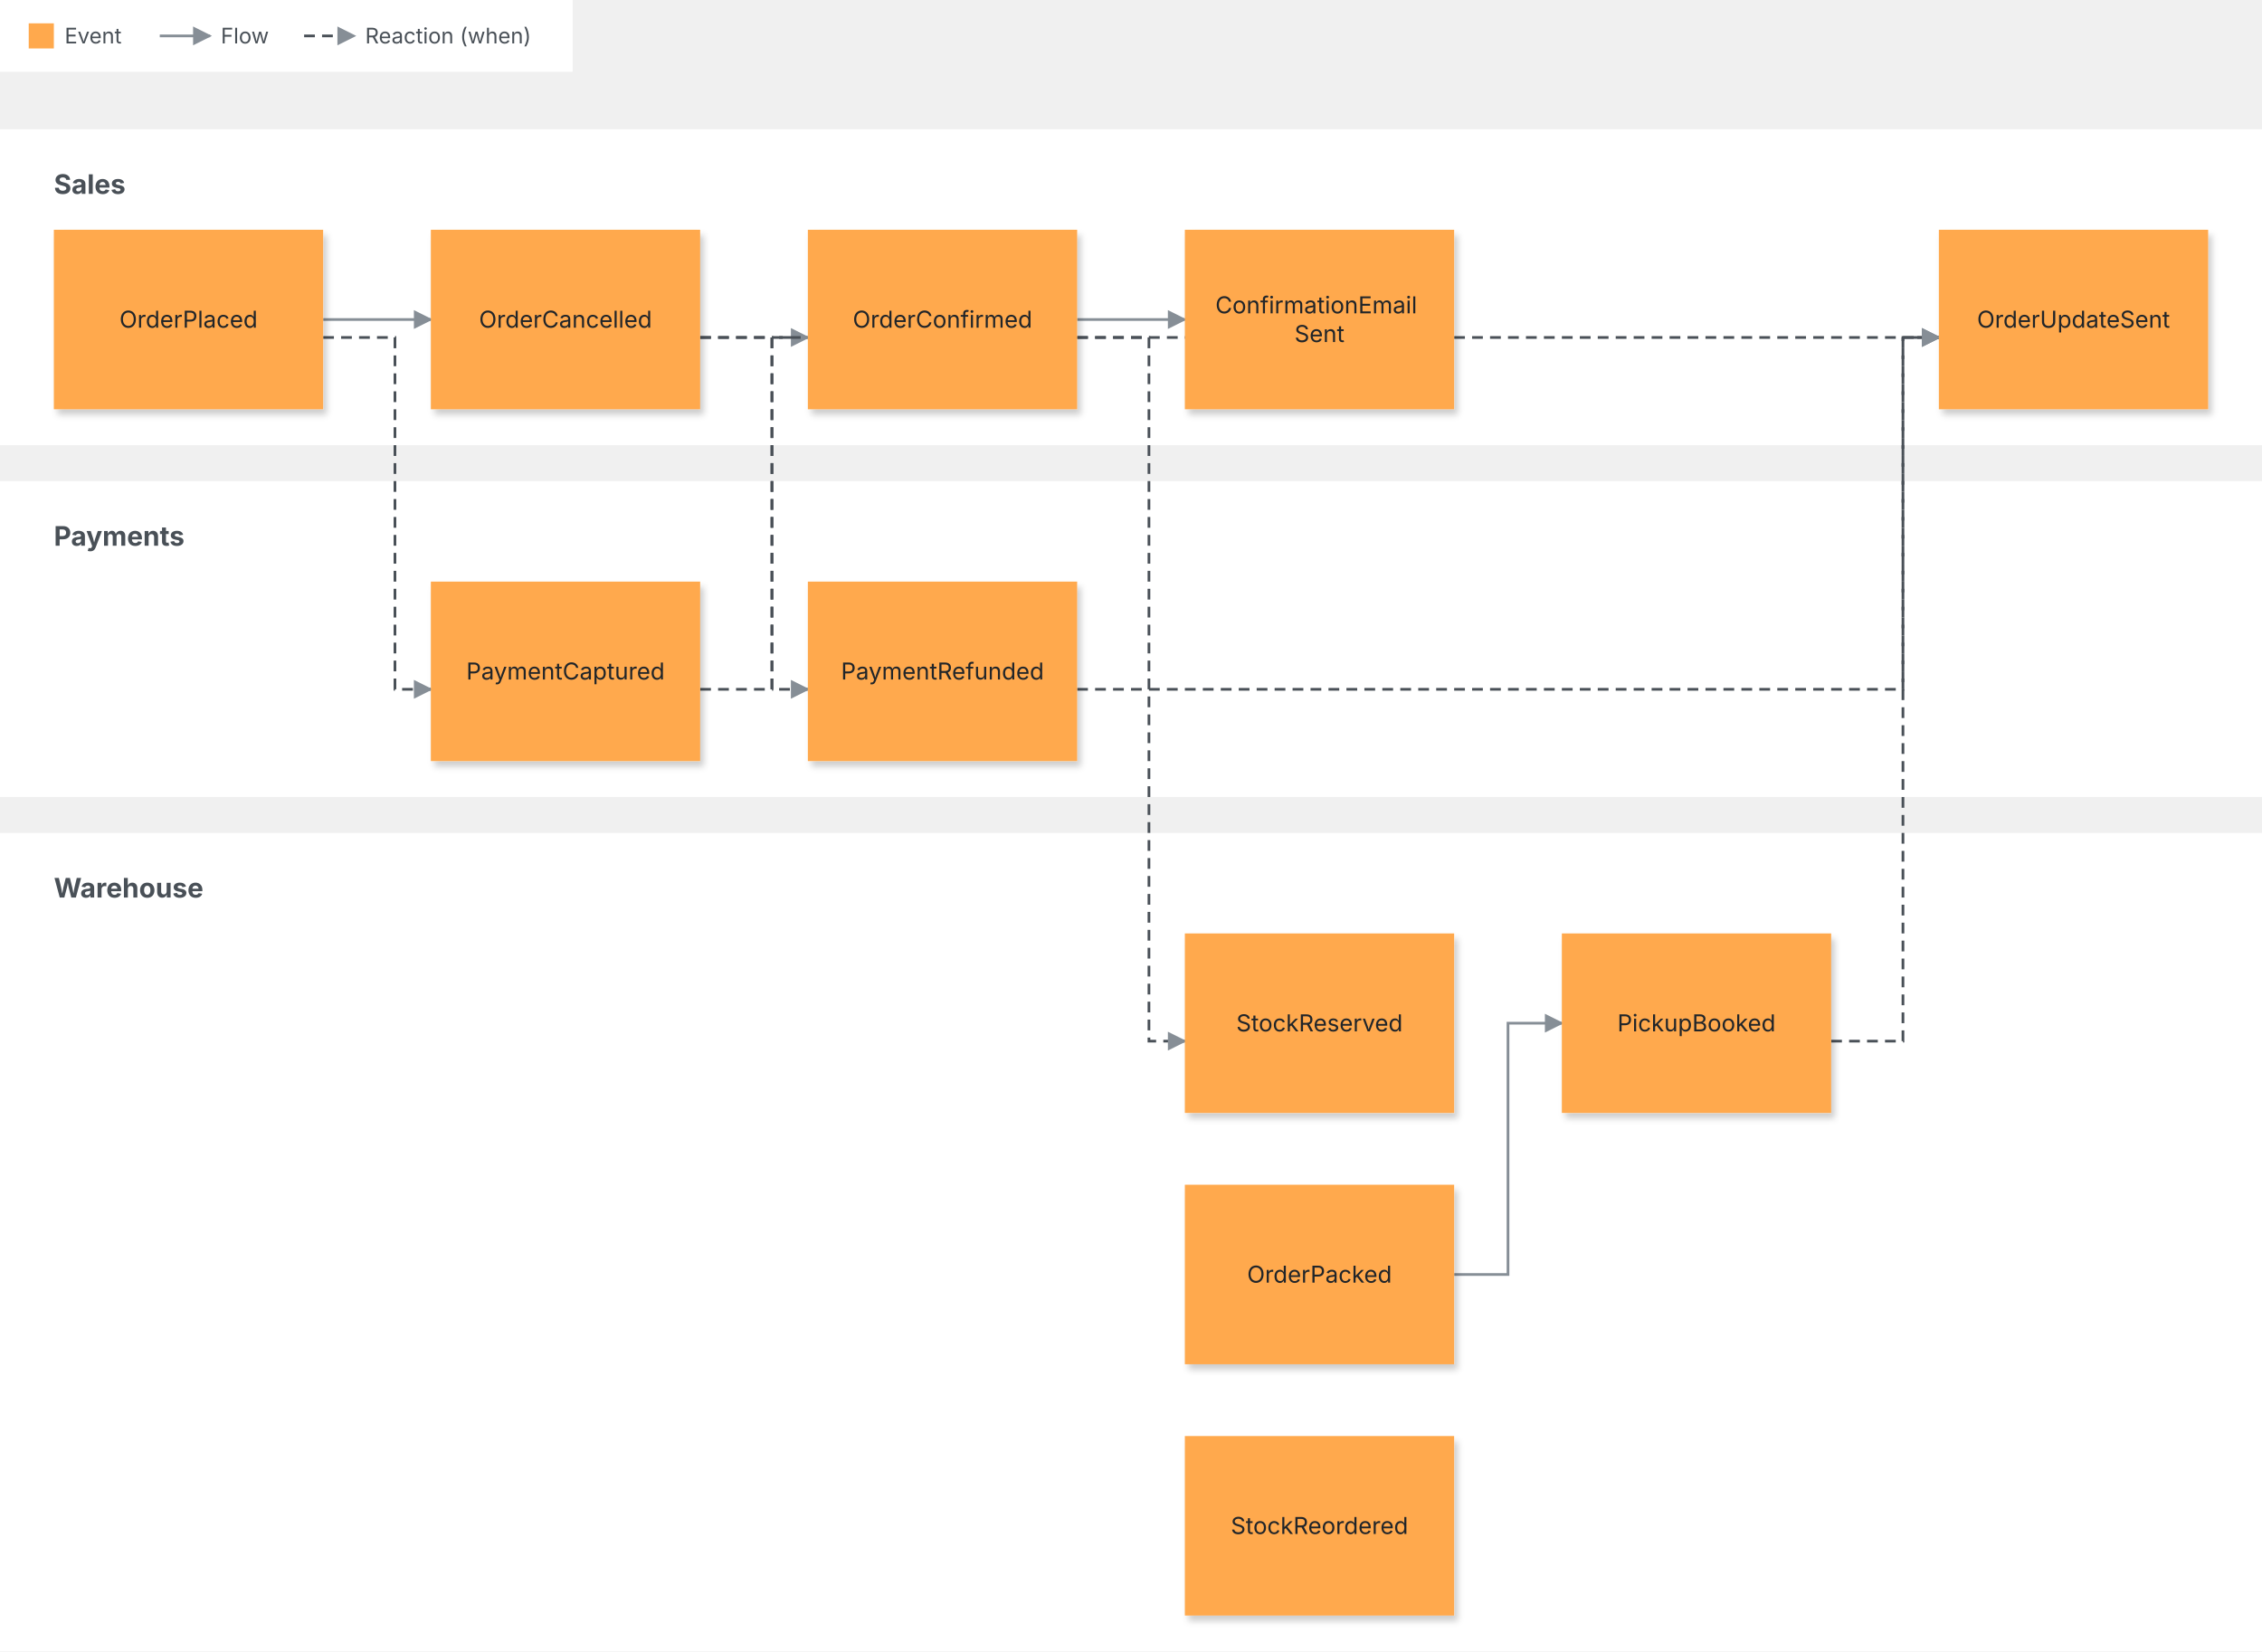
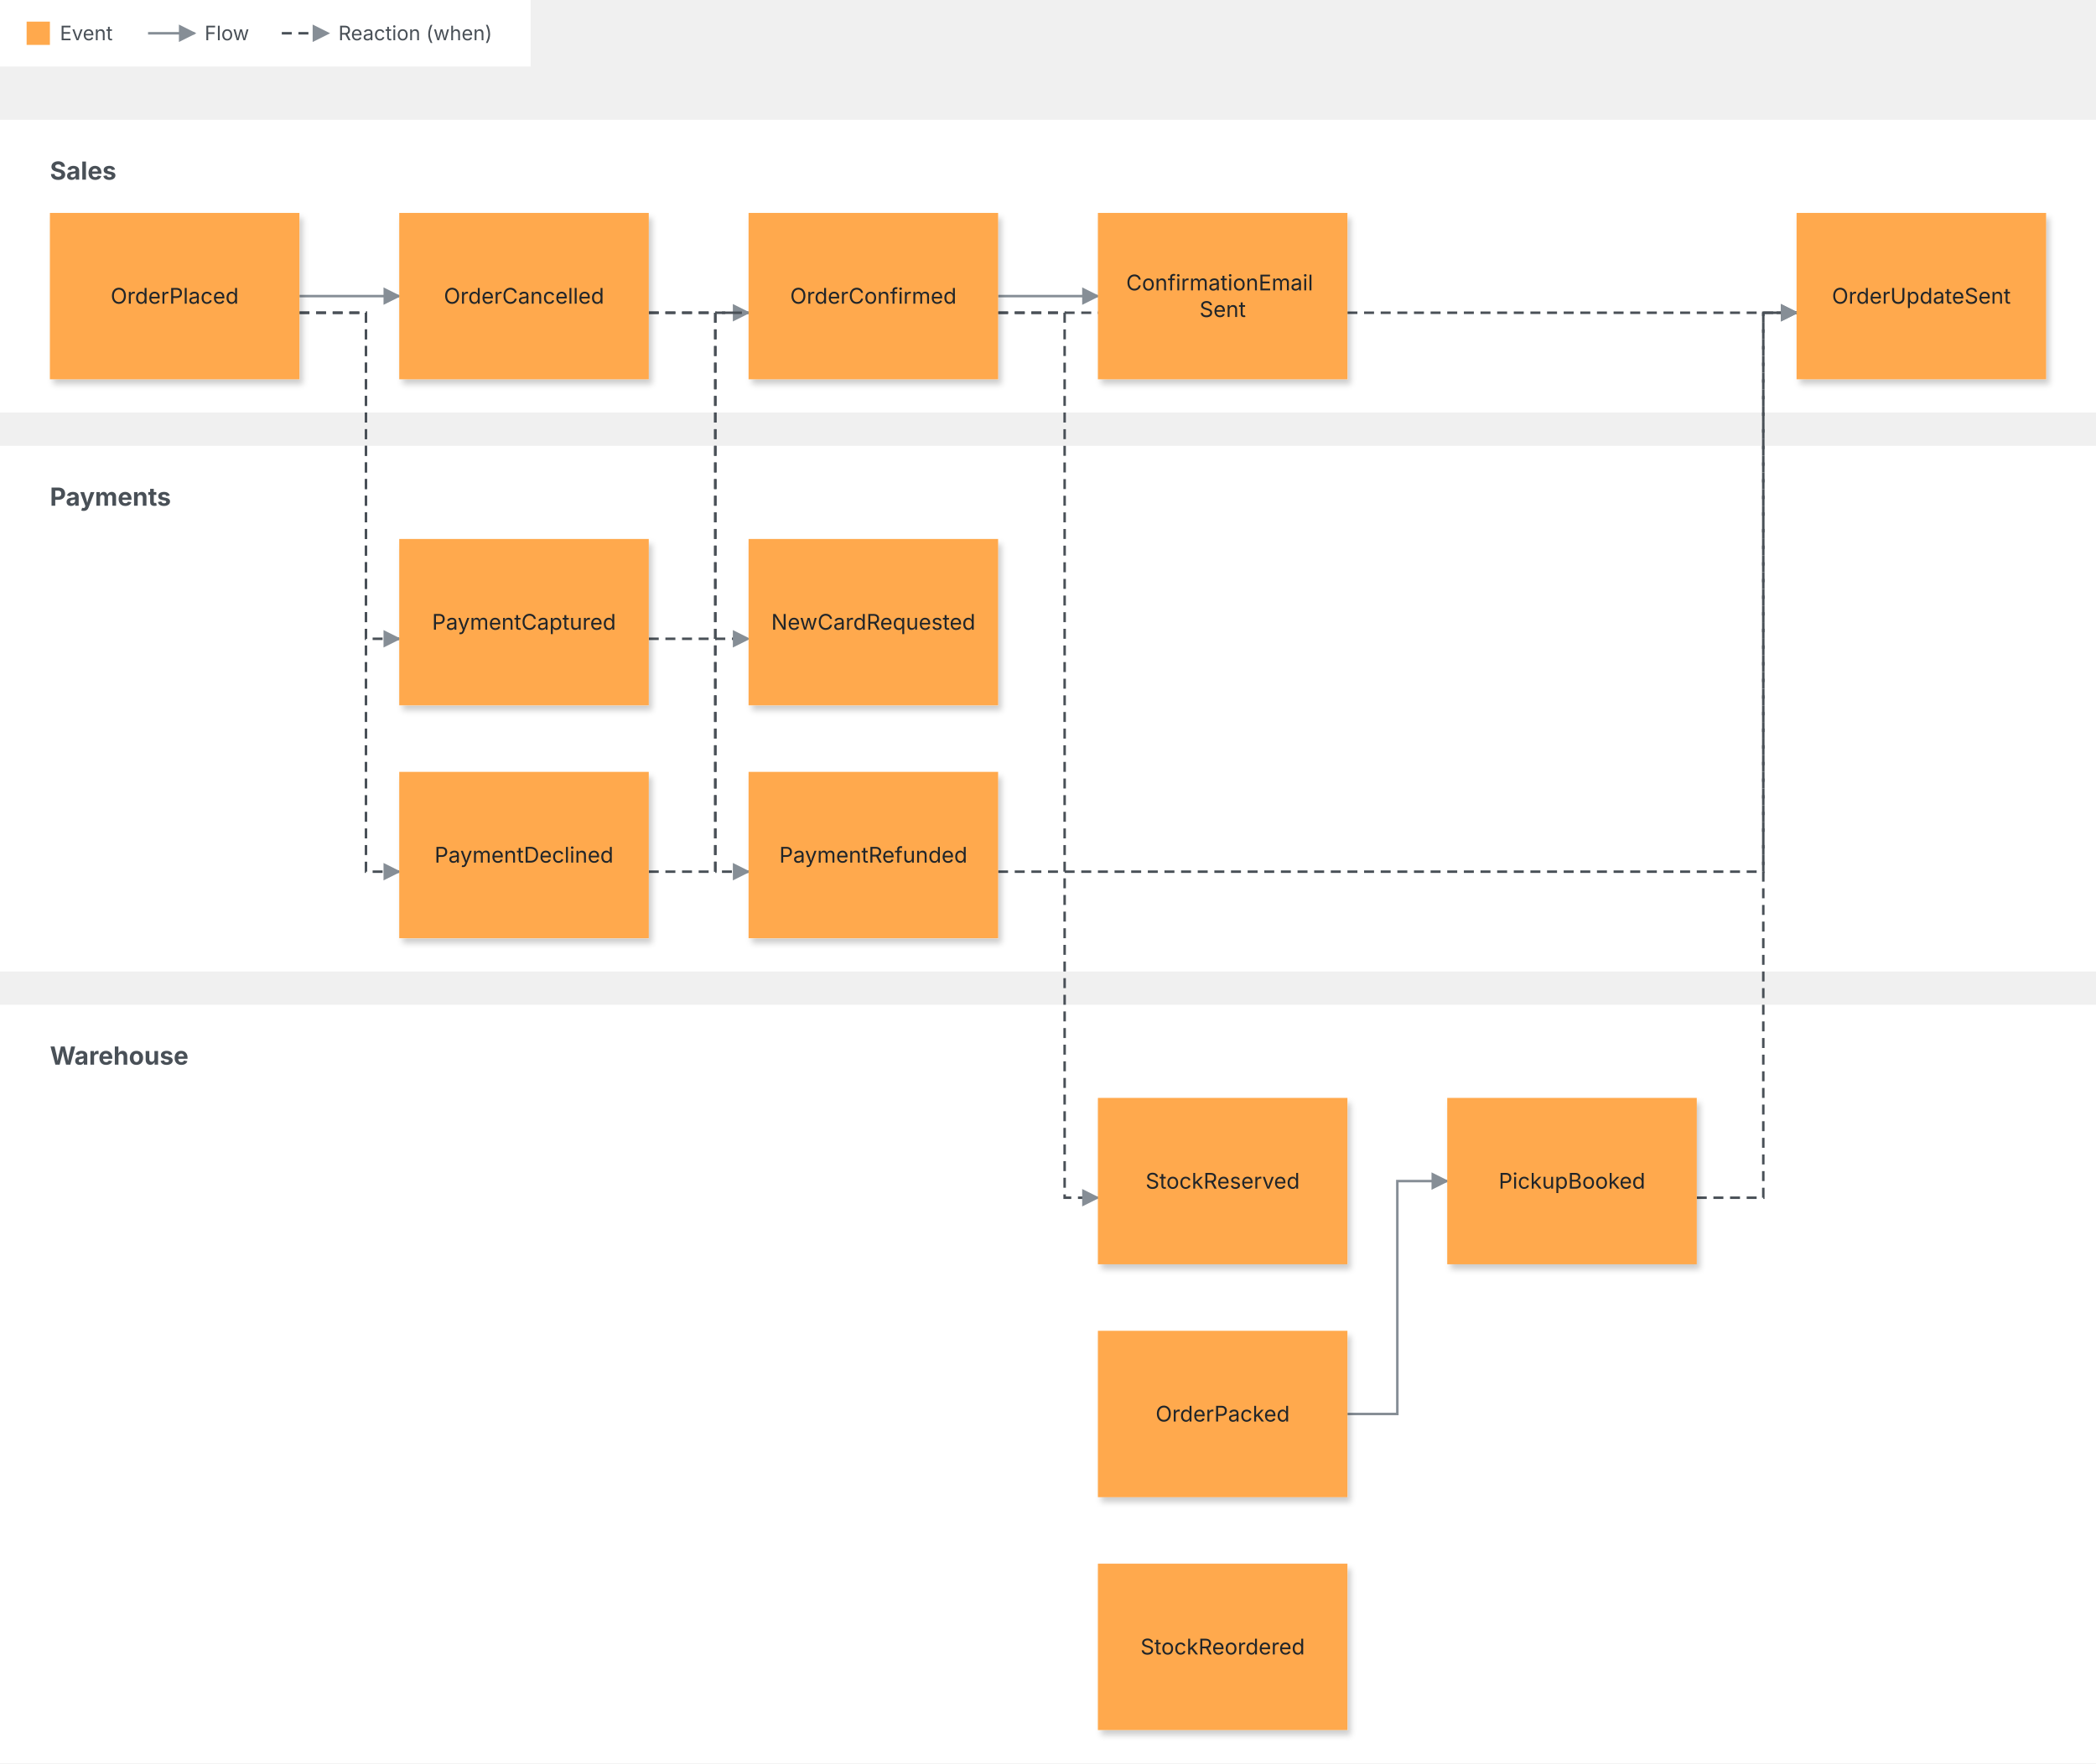
- <svg xmlns="http://www.w3.org/2000/svg" width="1260" height="920" viewBox="0 0 1260 920" font-family="system-ui, -apple-system, sans-serif">
+ <svg xmlns="http://www.w3.org/2000/svg" width="1260" height="1060" viewBox="0 0 1260 1060" font-family="system-ui, -apple-system, sans-serif">
  <defs>
-     <marker id="estorm-1qag4n7-arrow" viewBox="0 0 10 10" refX="9" refY="5" markerWidth="7" markerHeight="7" orient="auto-start-reverse">
+     <marker id="estorm-1mbw11v-arrow" viewBox="0 0 10 10" refX="9" refY="5" markerWidth="7" markerHeight="7" orient="auto-start-reverse">
      <path d="M0 0 L10 5 L0 10 z" fill="#868e96" />
    </marker>
-     <marker id="estorm-1qag4n7-cancel" viewBox="0 0 10 10" refX="9" refY="5" markerWidth="7" markerHeight="7" orient="auto-start-reverse">
+     <marker id="estorm-1mbw11v-cancel" viewBox="0 0 10 10" refX="9" refY="5" markerWidth="7" markerHeight="7" orient="auto-start-reverse">
      <path d="M0 0 L10 5 L0 10 z" fill="#e03131" />
    </marker>
-     <filter id="estorm-1qag4n7-shadow" x="-10%" y="-10%" width="130%" height="130%">
+     <filter id="estorm-1mbw11v-shadow" x="-10%" y="-10%" width="130%" height="130%">
      <feDropShadow dx="2" dy="3" stdDeviation="2" flood-opacity="0.2" />
    </filter>
  </defs>
  <g class="legend">
    <rect class="background" width="319" height="40" fill="#ffffff" />
    <rect x="16" y="13" width="14" height="14" fill="#ffa94d" />
    <text x="36" y="24.2" font-size="12" fill="#495057">Event</text>
-     <path class="arrow" d="M89 20 L117 20" fill="none" stroke="#868e96" stroke-width="1.5" marker-end="url(#estorm-1qag4n7-arrow)" />
+     <path class="arrow" d="M89 20 L117 20" fill="none" stroke="#868e96" stroke-width="1.5" marker-end="url(#estorm-1mbw11v-arrow)" />
    <text x="123" y="24.2" font-size="12" fill="#495057">Flow</text>
-     <path class="link" d="M169.4 20 L197.4 20" fill="none" stroke="#495057" stroke-width="1.5" stroke-dasharray="6 4" marker-end="url(#estorm-1qag4n7-arrow)" />
+     <path class="link" d="M169.4 20 L197.4 20" fill="none" stroke="#495057" stroke-width="1.5" stroke-dasharray="6 4" marker-end="url(#estorm-1mbw11v-arrow)" />
    <text x="203.4" y="24.2" font-size="12" fill="#495057">Reaction (when)</text>
  </g>
  <g transform="translate(0 72)">
    <rect class="background" x="0" y="0" width="1260" height="176" fill="#ffffff" />
-     <rect class="background" x="0" y="196" width="1260" height="176" fill="#ffffff" />
-     <rect class="background" x="0" y="392" width="1260" height="456" fill="#ffffff" />
+     <rect class="background" x="0" y="196" width="1260" height="316" fill="#ffffff" />
+     <rect class="background" x="0" y="532" width="1260" height="456" fill="#ffffff" />
    <g class="lane" data-line="5">
      <text x="30" y="36" font-size="15" font-weight="bold" fill="#495057">Sales</text>
    </g>
    <g class="lane" data-line="22">
      <text x="30" y="232" font-size="15" font-weight="bold" fill="#495057">Payments</text>
    </g>
-     <g class="lane" data-line="31">
-       <text x="30" y="428" font-size="15" font-weight="bold" fill="#495057">Warehouse</text>
+     <g class="lane" data-line="34">
+       <text x="30" y="568" font-size="15" font-weight="bold" fill="#495057">Warehouse</text>
    </g>
-     <path class="arrow" d="M180 106 L240 106" fill="none" stroke="#868e96" stroke-width="1.5" marker-end="url(#estorm-1qag4n7-arrow)" />
-     <path class="arrow" d="M600 106 L660 106" fill="none" stroke="#868e96" stroke-width="1.5" marker-end="url(#estorm-1qag4n7-arrow)" />
-     <path class="arrow" d="M810 638 L840 638 L840 498 L870 498" fill="none" stroke="#868e96" stroke-width="1.5" marker-end="url(#estorm-1qag4n7-arrow)" />
-     <path class="link" d="M390 312 L430 312 L430 116 L450 116" fill="none" stroke="#495057" stroke-width="1.5" stroke-dasharray="6 4" marker-end="url(#estorm-1qag4n7-arrow)" />
-     <path class="link" d="M390 116 L1080 116" fill="none" stroke="#495057" stroke-width="1.5" stroke-dasharray="6 4" marker-end="url(#estorm-1qag4n7-arrow)" />
-     <path class="link" d="M600 312 L1060 312 L1060 116 L1080 116" fill="none" stroke="#495057" stroke-width="1.5" stroke-dasharray="6 4" marker-end="url(#estorm-1qag4n7-arrow)" />
-     <path class="link" d="M1020 508 L1060 508 L1060 116 L1080 116" fill="none" stroke="#495057" stroke-width="1.5" stroke-dasharray="6 4" marker-end="url(#estorm-1qag4n7-arrow)" />
-     <path class="link" d="M180 116 L220 116 L220 312 L240 312" fill="none" stroke="#495057" stroke-width="1.5" stroke-dasharray="6 4" marker-end="url(#estorm-1qag4n7-arrow)" />
-     <path class="link" d="M390 116 L430 116 L430 312 L450 312" fill="none" stroke="#495057" stroke-width="1.5" stroke-dasharray="6 4" marker-end="url(#estorm-1qag4n7-arrow)" />
-     <path class="link" d="M600 116 L640 116 L640 508 L660 508" fill="none" stroke="#495057" stroke-width="1.5" stroke-dasharray="6 4" marker-end="url(#estorm-1qag4n7-arrow)" />
+     <path class="arrow" d="M180 106 L240 106" fill="none" stroke="#868e96" stroke-width="1.5" marker-end="url(#estorm-1mbw11v-arrow)" />
+     <path class="arrow" d="M600 106 L660 106" fill="none" stroke="#868e96" stroke-width="1.5" marker-end="url(#estorm-1mbw11v-arrow)" />
+     <path class="arrow" d="M810 778 L840 778 L840 638 L870 638" fill="none" stroke="#868e96" stroke-width="1.5" marker-end="url(#estorm-1mbw11v-arrow)" />
+     <path class="link" d="M390 312 L430 312 L430 116 L450 116" fill="none" stroke="#495057" stroke-width="1.5" stroke-dasharray="6 4" marker-end="url(#estorm-1mbw11v-arrow)" />
+     <path class="link" d="M390 116 L1080 116" fill="none" stroke="#495057" stroke-width="1.5" stroke-dasharray="6 4" marker-end="url(#estorm-1mbw11v-arrow)" />
+     <path class="link" d="M600 452 L1060 452 L1060 116 L1080 116" fill="none" stroke="#495057" stroke-width="1.5" stroke-dasharray="6 4" marker-end="url(#estorm-1mbw11v-arrow)" />
+     <path class="link" d="M1020 648 L1060 648 L1060 116 L1080 116" fill="none" stroke="#495057" stroke-width="1.5" stroke-dasharray="6 4" marker-end="url(#estorm-1mbw11v-arrow)" />
+     <path class="link" d="M180 116 L220 116 L220 312 L240 312" fill="none" stroke="#495057" stroke-width="1.5" stroke-dasharray="6 4" marker-end="url(#estorm-1mbw11v-arrow)" />
+     <path class="link" d="M180 116 L220 116 L220 452 L240 452" fill="none" stroke="#495057" stroke-width="1.5" stroke-dasharray="6 4" marker-end="url(#estorm-1mbw11v-arrow)" />
+     <path class="link" d="M390 452 L430 452 L430 312 L450 312" fill="none" stroke="#495057" stroke-width="1.5" stroke-dasharray="6 4" marker-end="url(#estorm-1mbw11v-arrow)" />
+     <path class="link" d="M390 116 L430 116 L430 452 L450 452" fill="none" stroke="#495057" stroke-width="1.5" stroke-dasharray="6 4" marker-end="url(#estorm-1mbw11v-arrow)" />
+     <path class="link" d="M600 116 L640 116 L640 648 L660 648" fill="none" stroke="#495057" stroke-width="1.5" stroke-dasharray="6 4" marker-end="url(#estorm-1mbw11v-arrow)" />
    <g class="event" data-line="8">
-       <rect x="30" y="56" width="150" height="100" fill="#ffa94d" filter="url(#estorm-1qag4n7-shadow)" />
+       <rect x="30" y="56" width="150" height="100" fill="#ffa94d" filter="url(#estorm-1mbw11v-shadow)" />
      <text x="105" y="110.55" text-anchor="middle" font-size="13" fill="#212529">
        <tspan x="105" dy="0">OrderPlaced</tspan>
      </text>
    </g>
    <g class="event" data-line="10">
-       <rect x="240" y="56" width="150" height="100" fill="#ffa94d" filter="url(#estorm-1qag4n7-shadow)" />
+       <rect x="240" y="56" width="150" height="100" fill="#ffa94d" filter="url(#estorm-1mbw11v-shadow)" />
      <text x="315" y="110.55" text-anchor="middle" font-size="13" fill="#212529">
        <tspan x="315" dy="0">OrderCancelled</tspan>
      </text>
    </g>
    <g class="event" data-line="16">
-       <rect x="450" y="56" width="150" height="100" fill="#ffa94d" filter="url(#estorm-1qag4n7-shadow)" />
+       <rect x="450" y="56" width="150" height="100" fill="#ffa94d" filter="url(#estorm-1mbw11v-shadow)" />
      <text x="525" y="110.55" text-anchor="middle" font-size="13" fill="#212529">
        <tspan x="525" dy="0">OrderConfirmed</tspan>
      </text>
    </g>
    <g class="event" data-line="17">
-       <rect x="660" y="56" width="150" height="100" fill="#ffa94d" filter="url(#estorm-1qag4n7-shadow)" />
+       <rect x="660" y="56" width="150" height="100" fill="#ffa94d" filter="url(#estorm-1mbw11v-shadow)" />
      <text x="735" y="102.55" text-anchor="middle" font-size="13" fill="#212529">
        <tspan x="735" dy="0">ConfirmationEmail</tspan>
        <tspan x="735" dy="16">Sent</tspan>
      </text>
    </g>
    <g class="event" data-line="20">
-       <rect x="1080" y="56" width="150" height="100" fill="#ffa94d" filter="url(#estorm-1qag4n7-shadow)" />
+       <rect x="1080" y="56" width="150" height="100" fill="#ffa94d" filter="url(#estorm-1mbw11v-shadow)" />
      <text x="1155" y="110.55" text-anchor="middle" font-size="13" fill="#212529">
        <tspan x="1155" dy="0">OrderUpdateSent</tspan>
      </text>
    </g>
    <g class="event" data-line="24">
-       <rect x="240" y="252" width="150" height="100" fill="#ffa94d" filter="url(#estorm-1qag4n7-shadow)" />
+       <rect x="240" y="252" width="150" height="100" fill="#ffa94d" filter="url(#estorm-1mbw11v-shadow)" />
      <text x="315" y="306.55" text-anchor="middle" font-size="13" fill="#212529">
        <tspan x="315" dy="0">PaymentCaptured</tspan>
      </text>
    </g>
+     <g class="event" data-line="24">
+       <rect x="240" y="392" width="150" height="100" fill="#ffa94d" filter="url(#estorm-1mbw11v-shadow)" />
+       <text x="315" y="446.55" text-anchor="middle" font-size="13" fill="#212529">
+         <tspan x="315" dy="0">PaymentDeclined</tspan>
+       </text>
+     </g>
    <g class="event" data-line="28">
-       <rect x="450" y="252" width="150" height="100" fill="#ffa94d" filter="url(#estorm-1qag4n7-shadow)" />
+       <rect x="450" y="252" width="150" height="100" fill="#ffa94d" filter="url(#estorm-1mbw11v-shadow)" />
      <text x="525" y="306.55" text-anchor="middle" font-size="13" fill="#212529">
+         <tspan x="525" dy="0">NewCardRequested</tspan>
+       </text>
+     </g>
+     <g class="event" data-line="31">
+       <rect x="450" y="392" width="150" height="100" fill="#ffa94d" filter="url(#estorm-1mbw11v-shadow)" />
+       <text x="525" y="446.55" text-anchor="middle" font-size="13" fill="#212529">
        <tspan x="525" dy="0">PaymentRefunded</tspan>
      </text>
    </g>
-     <g class="event" data-line="33">
-       <rect x="660" y="448" width="150" height="100" fill="#ffa94d" filter="url(#estorm-1qag4n7-shadow)" />
-       <text x="735" y="502.55" text-anchor="middle" font-size="13" fill="#212529">
+     <g class="event" data-line="36">
+       <rect x="660" y="588" width="150" height="100" fill="#ffa94d" filter="url(#estorm-1mbw11v-shadow)" />
+       <text x="735" y="642.55" text-anchor="middle" font-size="13" fill="#212529">
        <tspan x="735" dy="0">StockReserved</tspan>
      </text>
    </g>
-     <g class="event" data-line="36">
-       <rect x="660" y="588" width="150" height="100" fill="#ffa94d" filter="url(#estorm-1qag4n7-shadow)" />
-       <text x="735" y="642.55" text-anchor="middle" font-size="13" fill="#212529">
+     <g class="event" data-line="39">
+       <rect x="660" y="728" width="150" height="100" fill="#ffa94d" filter="url(#estorm-1mbw11v-shadow)" />
+       <text x="735" y="782.55" text-anchor="middle" font-size="13" fill="#212529">
        <tspan x="735" dy="0">OrderPacked</tspan>
      </text>
    </g>
-     <g class="event" data-line="37">
-       <rect x="870" y="448" width="150" height="100" fill="#ffa94d" filter="url(#estorm-1qag4n7-shadow)" />
-       <text x="945" y="502.55" text-anchor="middle" font-size="13" fill="#212529">
+     <g class="event" data-line="40">
+       <rect x="870" y="588" width="150" height="100" fill="#ffa94d" filter="url(#estorm-1mbw11v-shadow)" />
+       <text x="945" y="642.55" text-anchor="middle" font-size="13" fill="#212529">
        <tspan x="945" dy="0">PickupBooked</tspan>
      </text>
    </g>
-     <g class="event" data-line="39">
-       <rect x="660" y="728" width="150" height="100" fill="#ffa94d" filter="url(#estorm-1qag4n7-shadow)" />
-       <text x="735" y="782.55" text-anchor="middle" font-size="13" fill="#212529">
+     <g class="event" data-line="42">
+       <rect x="660" y="868" width="150" height="100" fill="#ffa94d" filter="url(#estorm-1mbw11v-shadow)" />
+       <text x="735" y="922.55" text-anchor="middle" font-size="13" fill="#212529">
        <tspan x="735" dy="0">StockReordered</tspan>
      </text>
    </g>
  </g>
</svg>
